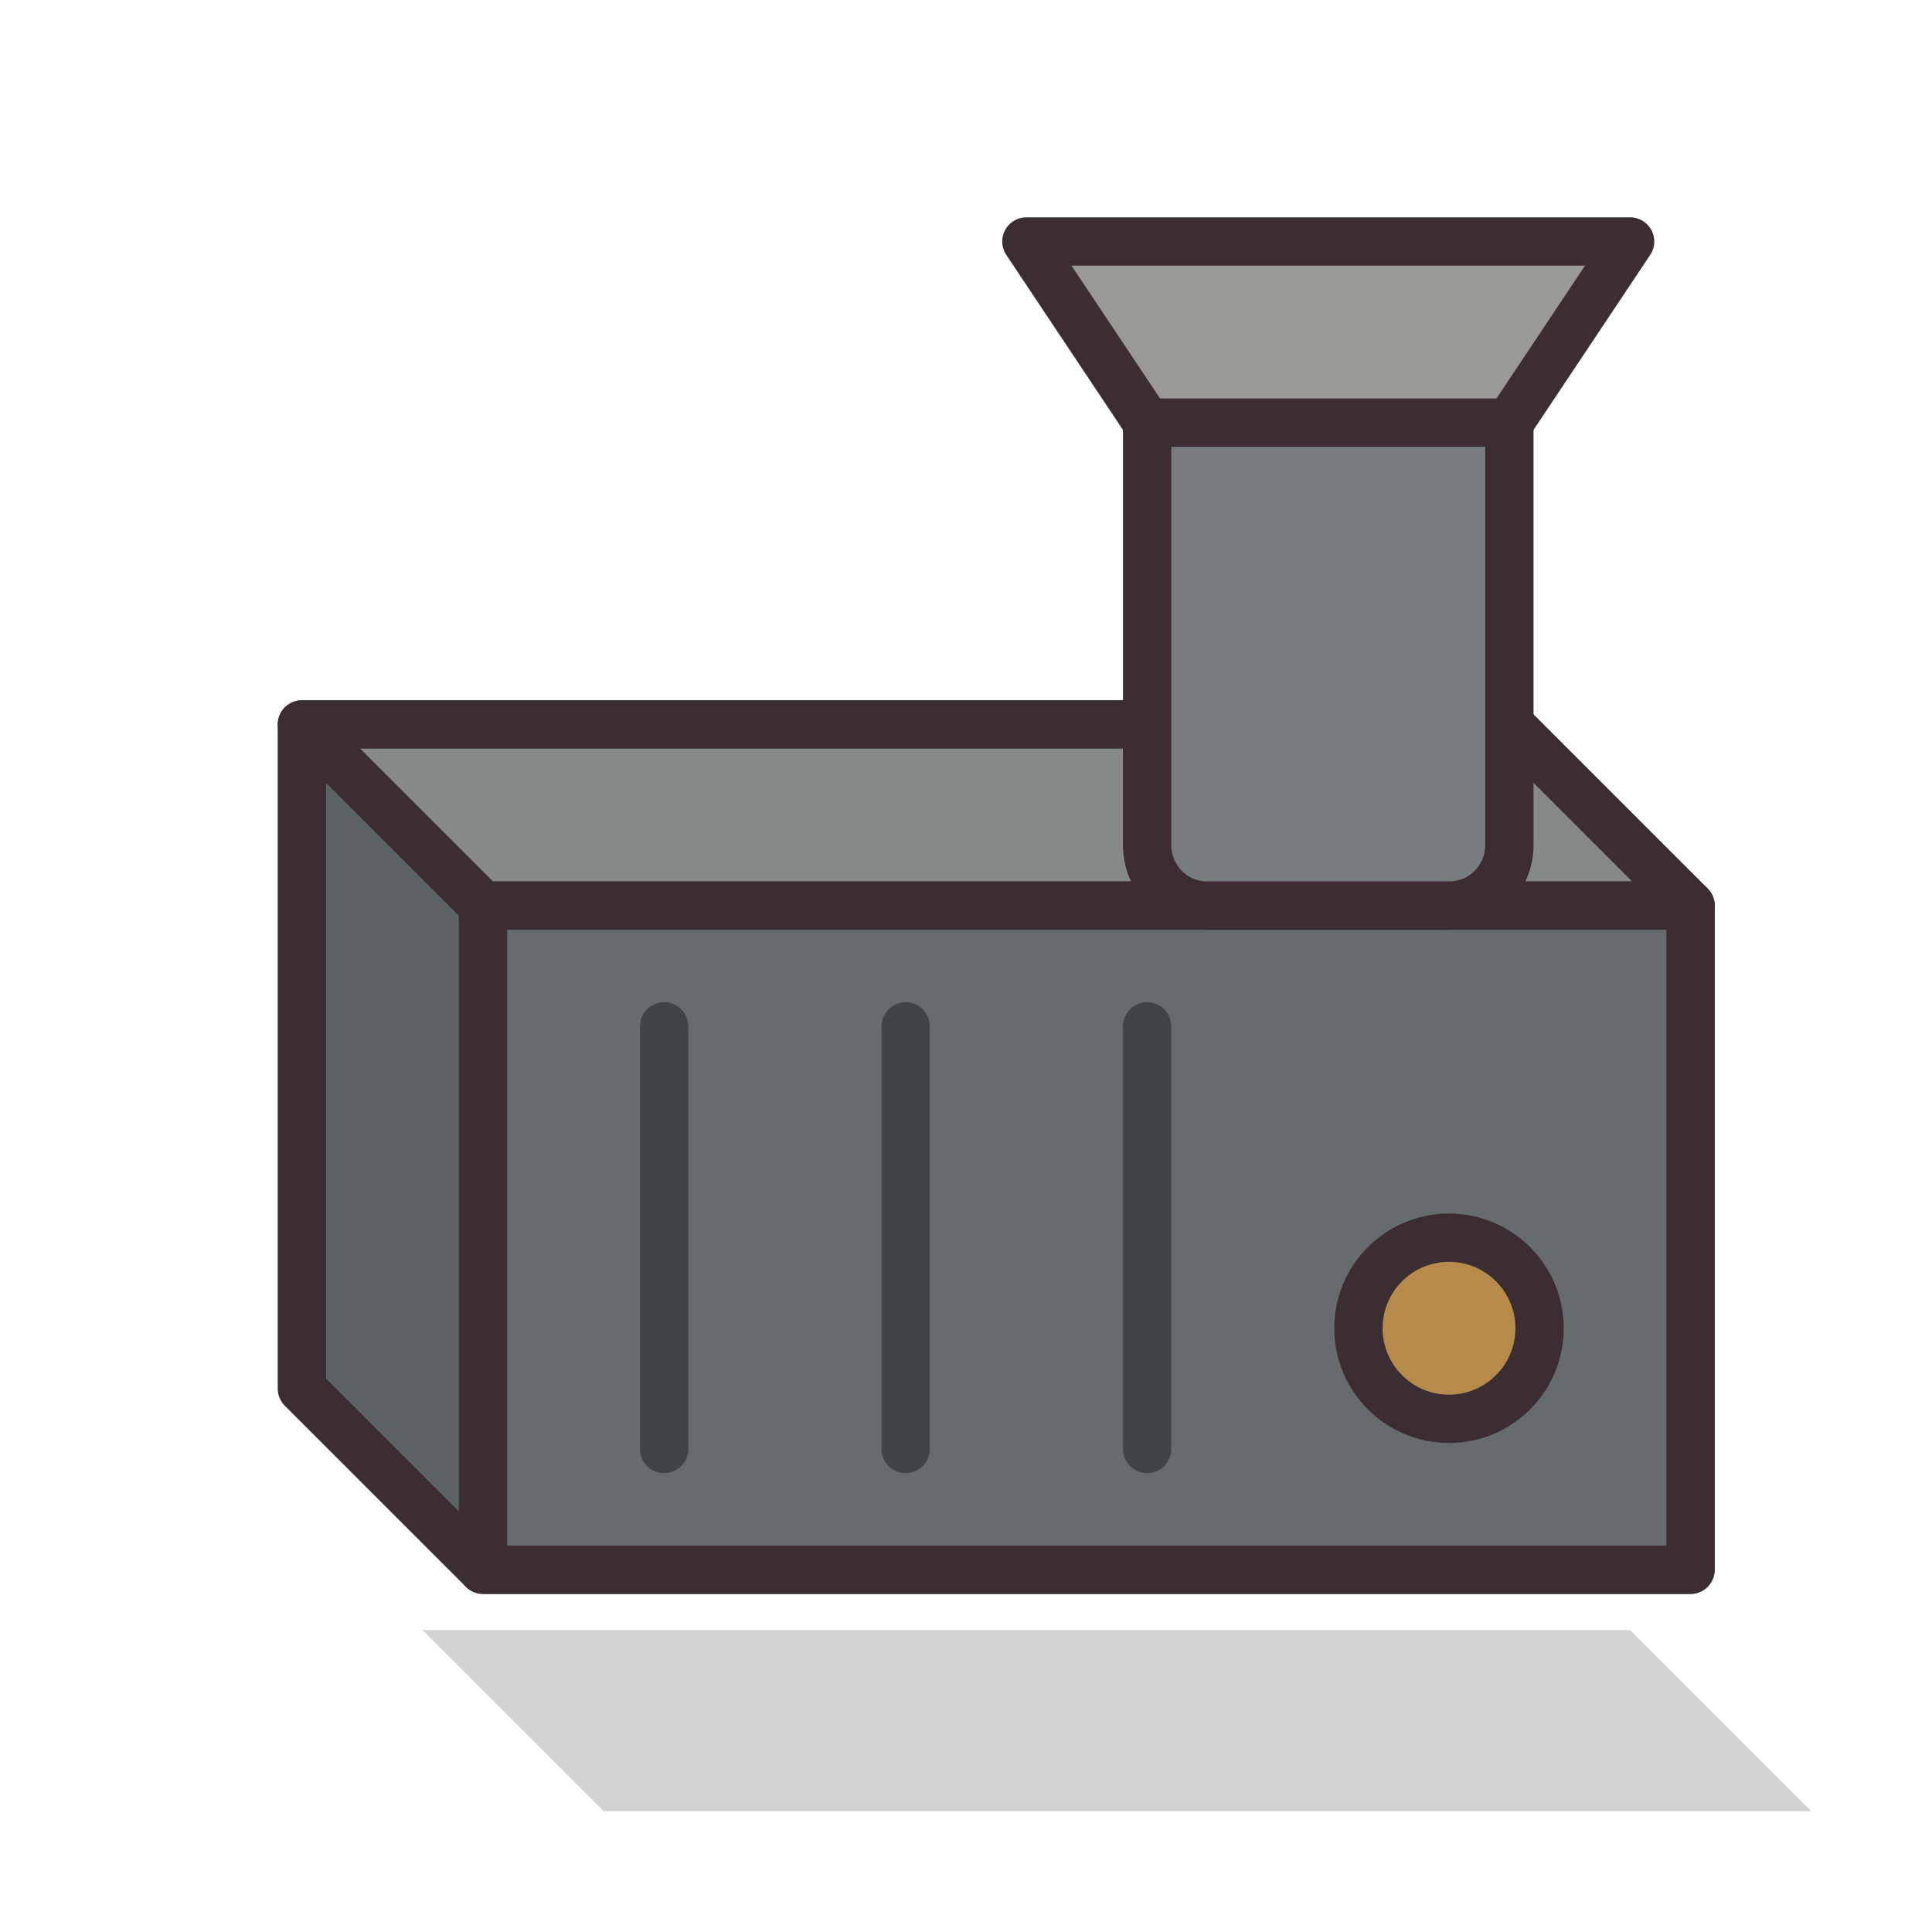
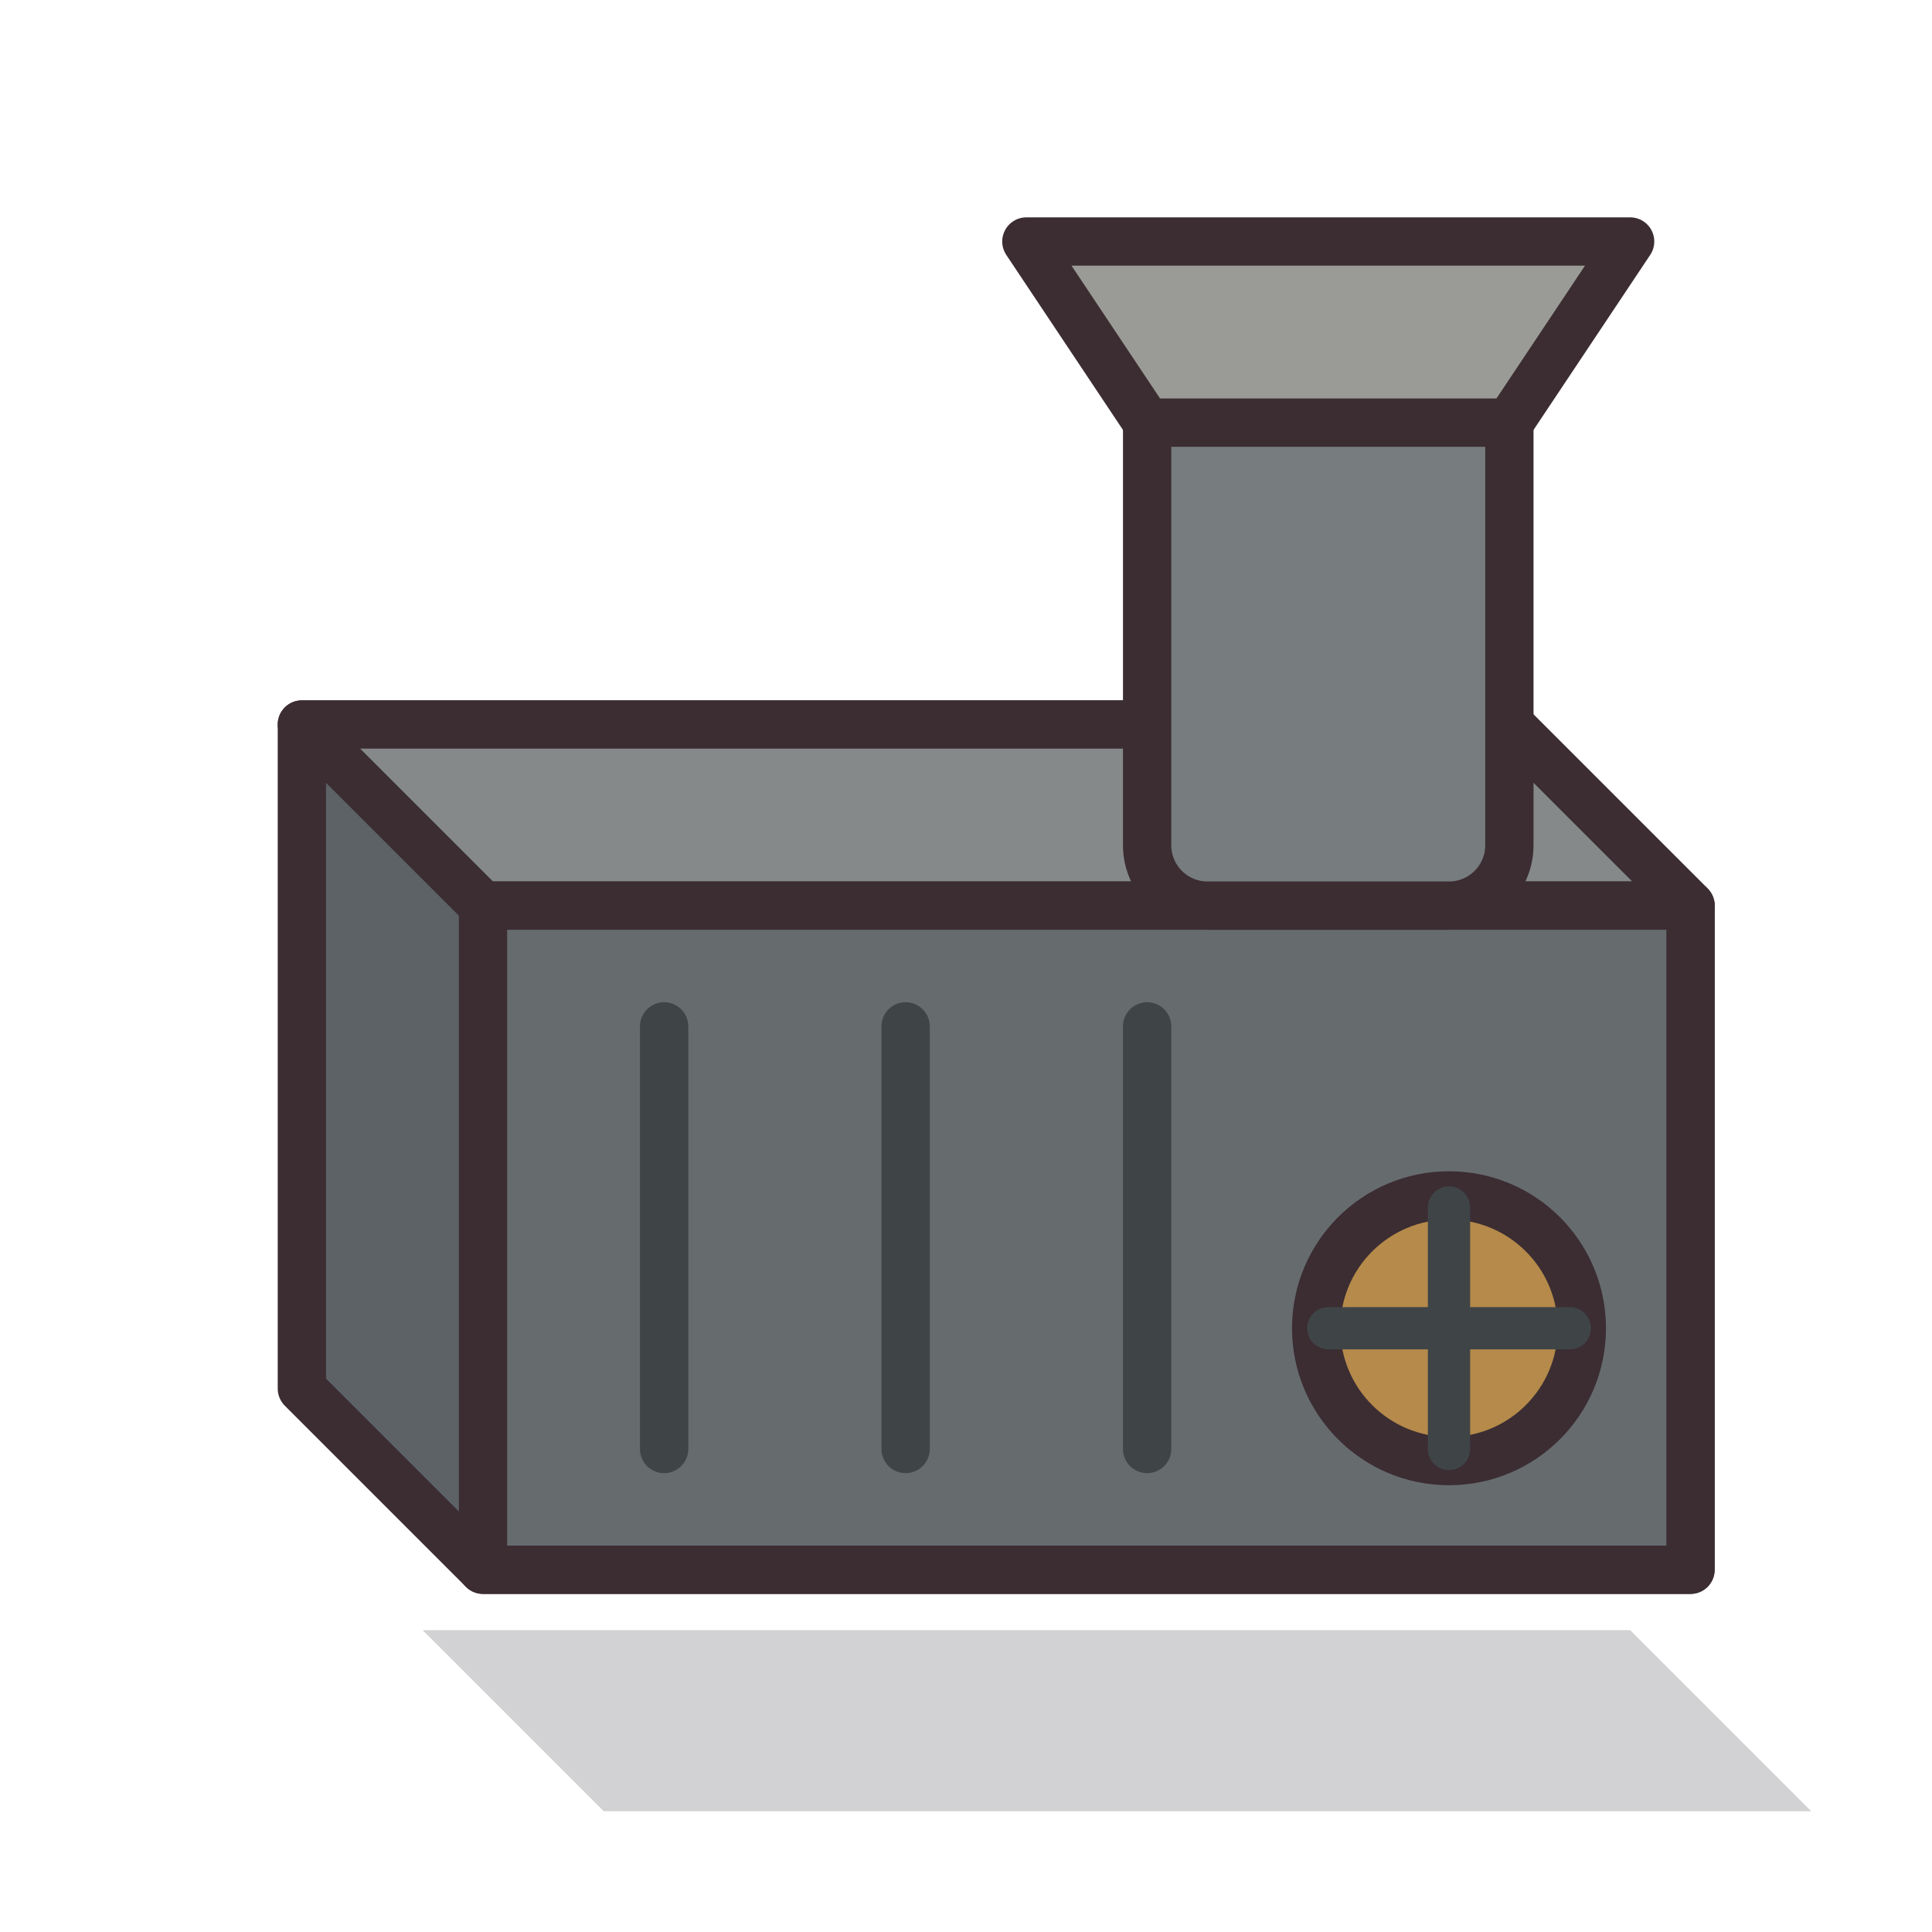
<svg xmlns="http://www.w3.org/2000/svg" width="32" height="32" viewBox="0 0 32 32" shape-rendering="geometricPrecision" stroke="#3b2d32" stroke-width="0.8" stroke-linejoin="round" stroke-linecap="round">
  <path d="M7 27 L27 27 L30 30 L10 30 Z" fill="#221f28" fill-opacity="0.2" stroke="none" />
  <path d="M5 12 H25 L28 15 V26 H8 L5 23 Z" fill="#5d6266" />
  <path d="M5 12 H25 L28 15 H8 Z" fill="#85898a" />
  <path d="M8 15 H28 V26 H8 Z" fill="#666b6e" />
  <rect x="19" y="5" width="6" height="10" rx="1" fill="#777c7e" />
  <path d="M17 4 H27 L25 7 H19 Z" fill="#9a9b96" />
  <path d="M11 17 V24 M15 17 V24 M19 17 V24" fill="none" stroke="#3f4447" />
-   <circle cx="24" cy="22" r="1.5" fill="#b58a4a" />
+   <circle cx="24" cy="22" r="2.2" fill="#b58a4a" />
+   <path d="M24 20V24 M22 22H26" stroke="#3f4447" stroke-width="0.7" />
</svg>
